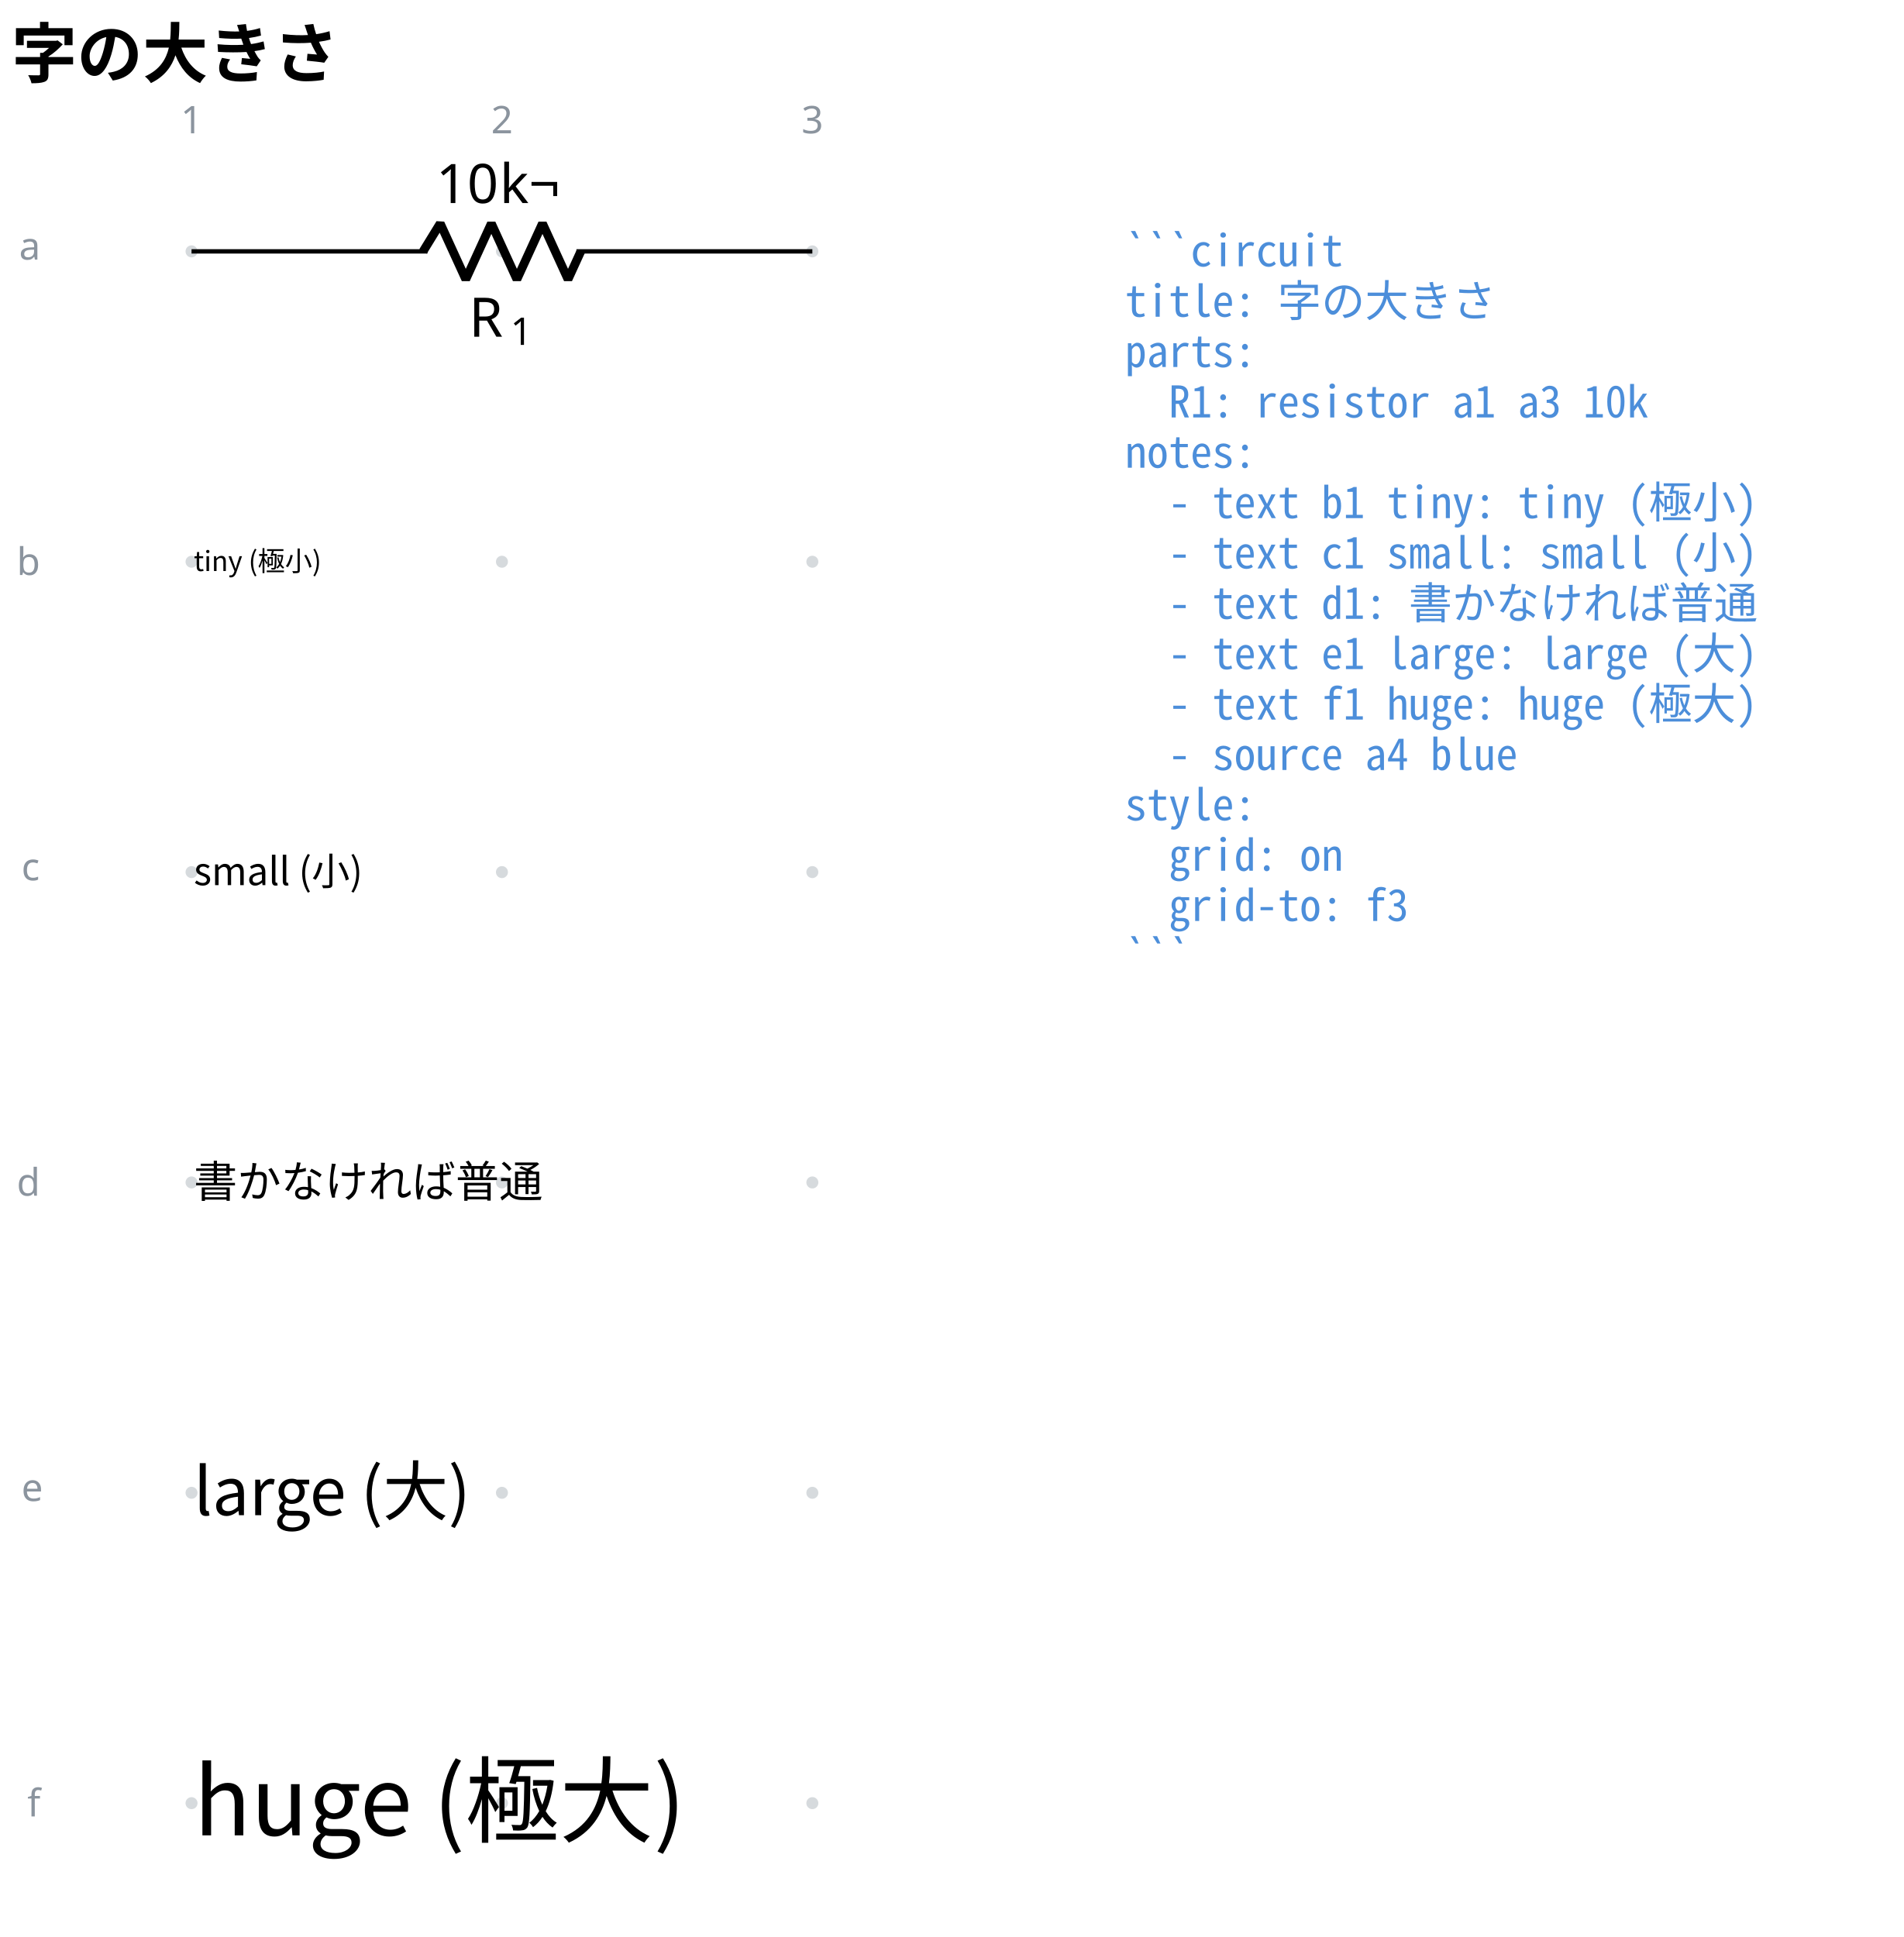
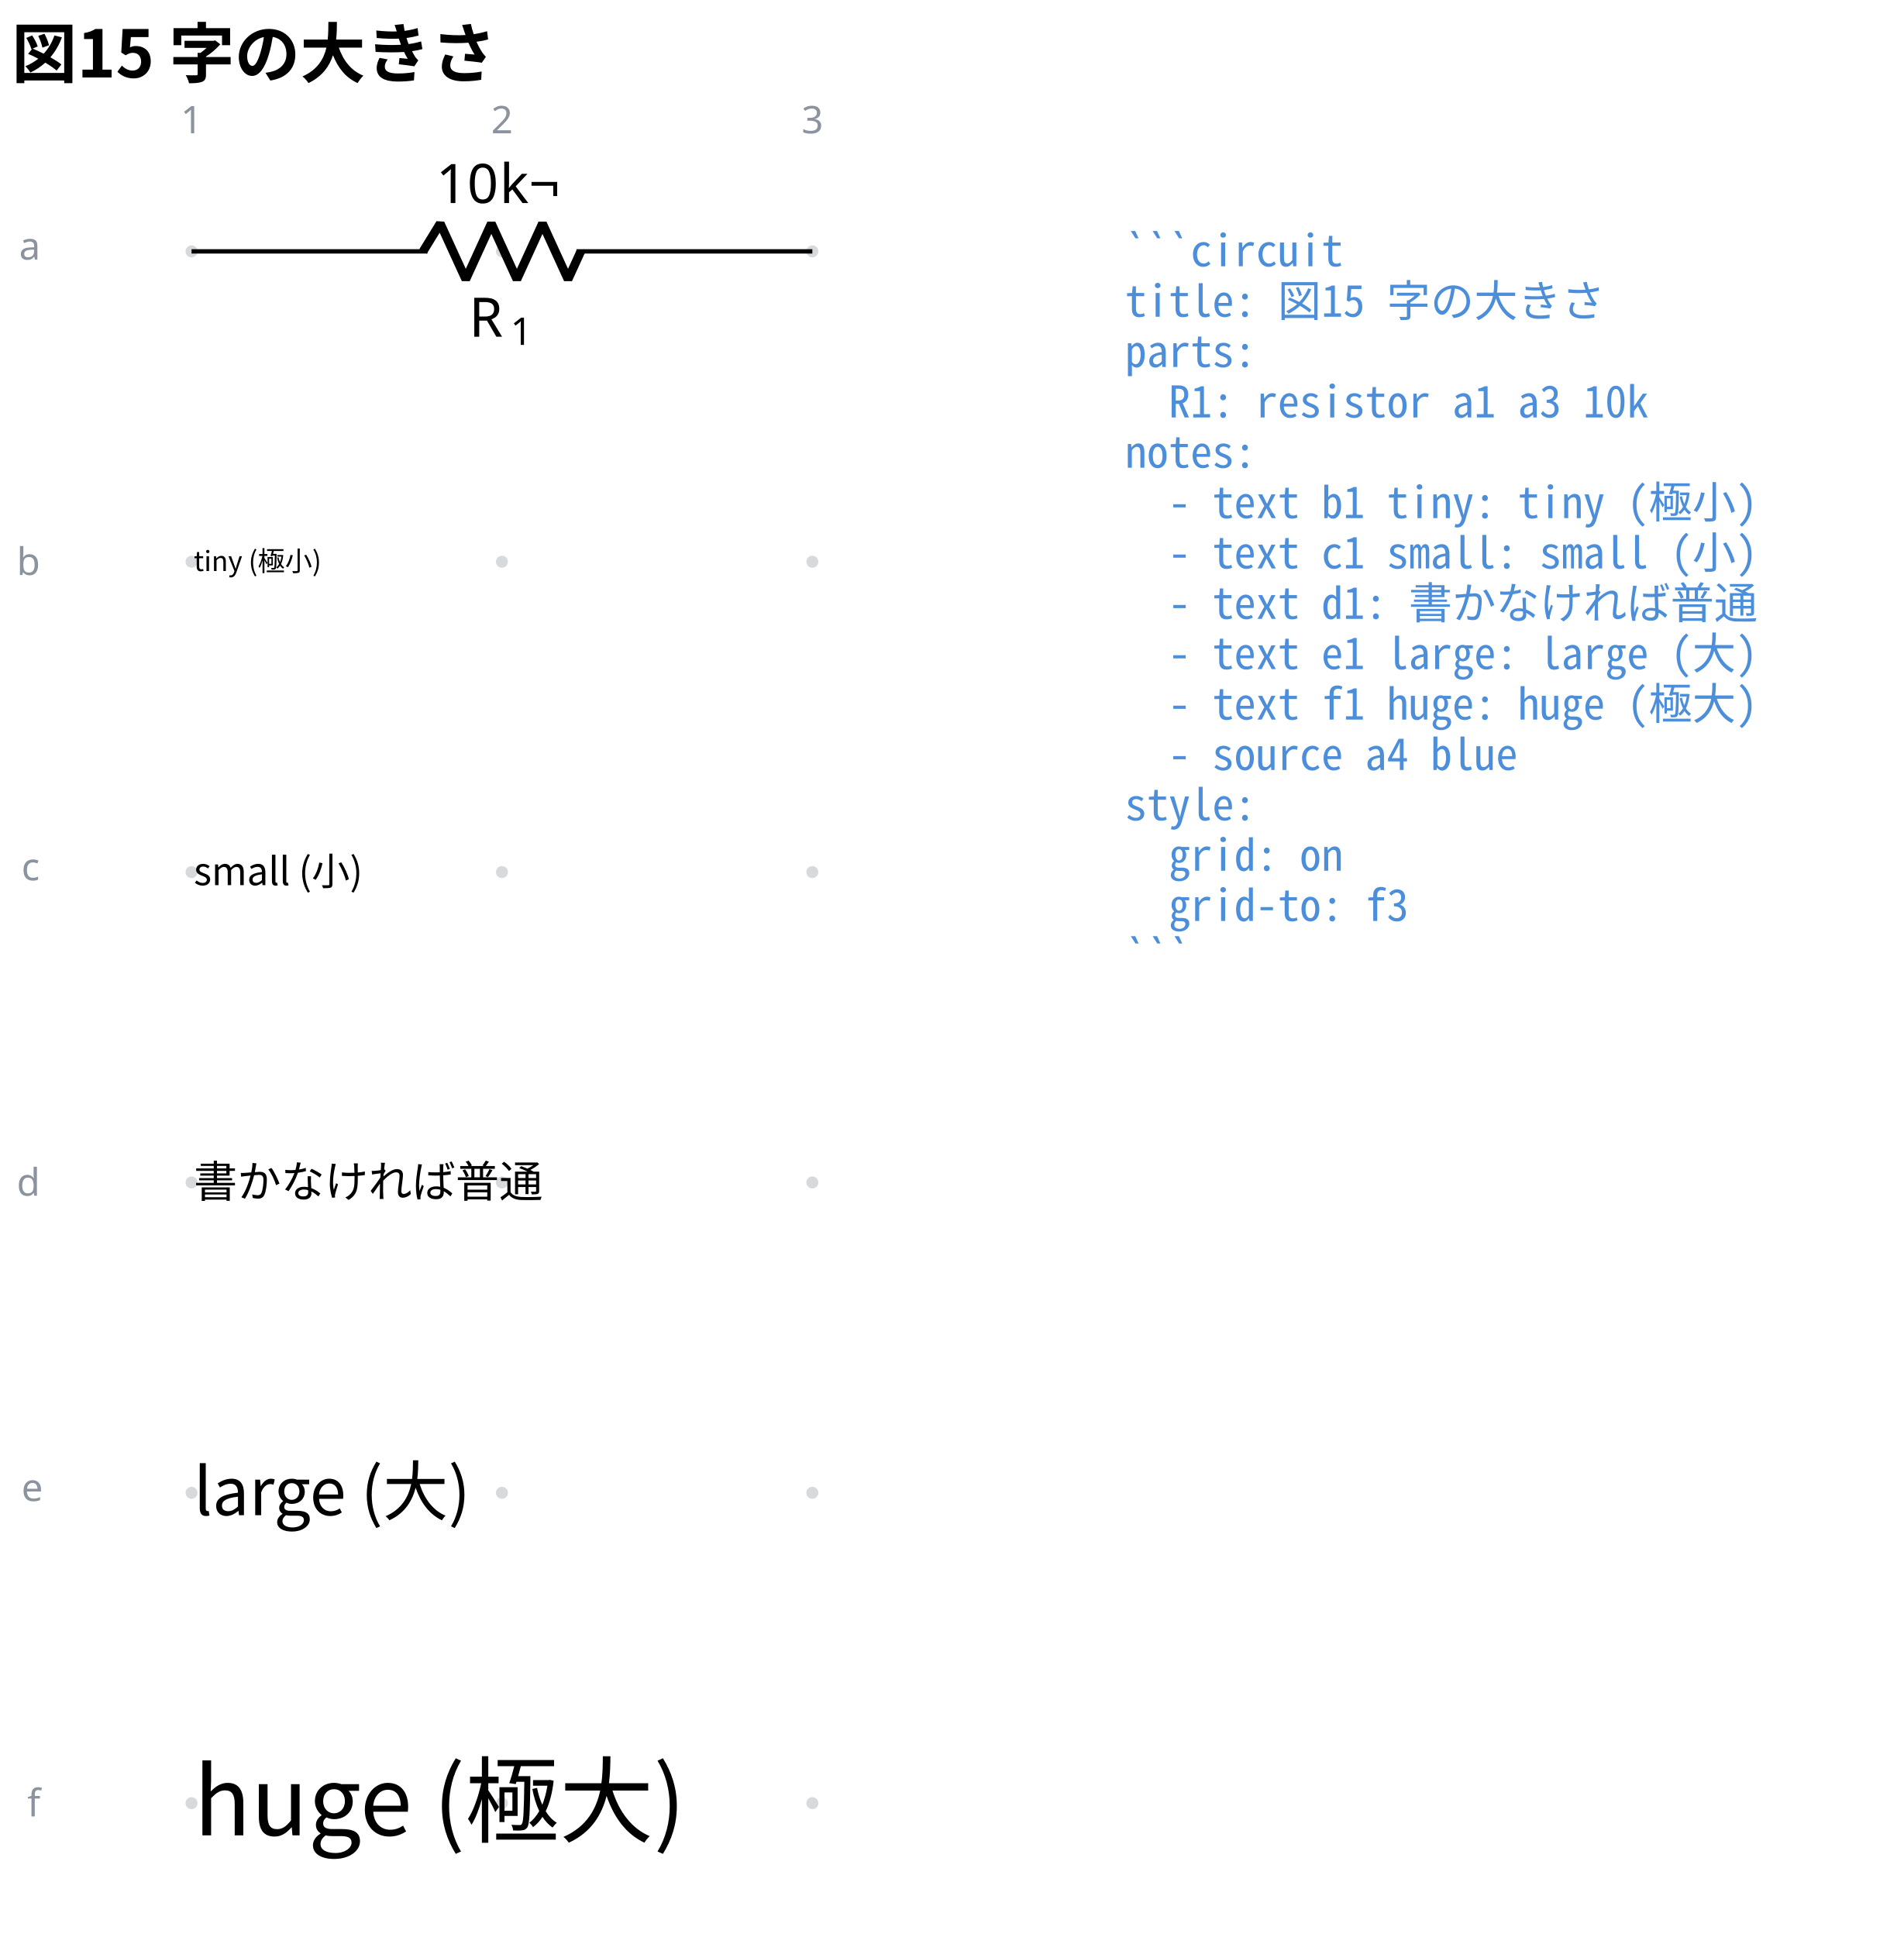
<svg xmlns="http://www.w3.org/2000/svg" data-circuit-fence="0.1.0" fill="currentColor" width="465.281" height="473.545" viewBox="-72 -72 348.96 355.159">
  <g stroke="currentColor" stroke-miterlimit="10" stroke-width=".8">
    <path fill="#8b949e" fill-opacity=".35" stroke="none" stroke-opacity=".35" d="M-35.787-25.909a1.1 1.1 0 1 0-2.2 0 1.1 1.1 0 0 0 2.2 0M-35.787 30.997a1.1 1.1 0 1 0-2.2 0 1.1 1.1 0 0 0 2.2 0M-35.787 87.902a1.1 1.1 0 1 0-2.2 0 1.1 1.1 0 0 0 2.2 0M-35.787 144.808a1.1 1.1 0 1 0-2.2 0 1.1 1.1 0 0 0 2.2 0M-35.787 201.713a1.1 1.1 0 1 0-2.2 0 1.1 1.1 0 0 0 2.2 0M-35.787 258.619a1.1 1.1 0 1 0-2.2 0 1.1 1.1 0 0 0 2.2 0M21.118-25.909a1.1 1.1 0 1 0-2.2 0 1.1 1.1 0 0 0 2.2 0M21.118 30.997a1.1 1.1 0 1 0-2.2 0 1.1 1.1 0 0 0 2.2 0M21.118 87.902a1.1 1.1 0 1 0-2.2 0 1.1 1.1 0 0 0 2.2 0M21.118 144.808a1.1 1.1 0 1 0-2.2 0 1.1 1.1 0 0 0 2.2 0M21.118 201.713a1.1 1.1 0 1 0-2.2 0 1.1 1.1 0 0 0 2.2 0M21.118 258.619a1.1 1.1 0 1 0-2.2 0 1.1 1.1 0 0 0 2.2 0M78.024-25.909a1.1 1.1 0 1 0-2.2 0 1.1 1.1 0 0 0 2.2 0M78.024 30.997a1.1 1.1 0 1 0-2.2 0 1.1 1.1 0 0 0 2.2 0M78.024 87.902a1.1 1.1 0 1 0-2.2 0 1.1 1.1 0 0 0 2.2 0M78.024 144.808a1.1 1.1 0 1 0-2.2 0 1.1 1.1 0 0 0 2.2 0M78.024 201.713a1.1 1.1 0 1 0-2.2 0 1.1 1.1 0 0 0 2.2 0M78.024 258.619a1.1 1.1 0 1 0-2.2 0 1.1 1.1 0 0 0 2.2 0m-1.1 0" />
    <g fill="#8b949e" stroke="#8b949e">
      <text x="-36.887" y="-25.909" fill="#8b949e" stroke="none" font-family="cmr7" font-size="7" transform="translate(-1.993 -21.645)">1</text>
    </g>
    <g fill="#8b949e" stroke="#8b949e">
      <text x="-36.887" y="-25.909" fill="#8b949e" stroke="none" font-family="cmr7" font-size="7" transform="translate(54.912 -21.645)">2</text>
    </g>
    <g fill="#8b949e" stroke="#8b949e">
      <text x="-36.887" y="-25.909" fill="#8b949e" stroke="none" font-family="cmr7" font-size="7" transform="translate(111.818 -21.645)">3</text>
    </g>
    <g fill="#8b949e" stroke="#8b949e">
      <text x="-36.887" y="-25.909" fill="#8b949e" stroke="none" font-family="cmr7" font-size="7" transform="translate(-31.62 1.507)">a</text>
    </g>
    <g fill="#8b949e" stroke="#8b949e">
      <text x="-36.887" y="-25.909" fill="#8b949e" stroke="none" font-family="cmr7" font-size="7" transform="translate(-32.05 59.336)">b</text>
    </g>
    <g fill="#8b949e" stroke="#8b949e">
      <text x="-36.887" y="-25.909" fill="#8b949e" stroke="none" font-family="cmr7" font-size="7" transform="translate(-31.189 115.318)">c</text>
    </g>
    <g fill="#8b949e" stroke="#8b949e">
      <text x="-36.887" y="-25.909" fill="#8b949e" stroke="none" font-family="cmr7" font-size="7" transform="translate(-32.05 173.147)">d</text>
    </g>
    <g fill="#8b949e" stroke="#8b949e">
      <text x="-36.887" y="-25.909" fill="#8b949e" stroke="none" font-family="cmr7" font-size="7" transform="translate(-31.189 229.129)">e</text>
    </g>
    <g fill="#8b949e" stroke="#8b949e">
      <text x="-36.887" y="-25.909" fill="#8b949e" stroke="none" font-family="cmr7" font-size="7" transform="translate(-30.112 286.958)">f</text>
    </g>
    <path fill="none" d="M-36.887-25.909h.4m-.4 0H6.36m27.315 0h43.248m-.4 0h.4" />
    <g stroke-linejoin="bevel" stroke-width="1.6">
      <path fill="none" d="m5.561-25.909 3.143-5.121 4.686 10.243 4.685-10.243 4.686 10.243 4.686-10.243 4.686 10.243 2.343-5.122" />
    </g>
    <g stroke="none">
      <text x="-36.887" y="-25.909" font-family="cmmi10" font-size="10" transform="translate(50.866 15.648)">R</text>
      <text x="-29.294" y="-24.409" font-family="cmr7" font-size="7" transform="translate(50.866 15.648)">1</text>
    </g>
    <g stroke="none" font-family="cmr10" font-size="10">
      <text x="-36.887" y="-25.909" transform="translate(44.822 -8.863)">10</text>
      <text x="-25.221" y="-25.909" transform="translate(44.822 -8.863)">k¬</text>
    </g>
    <g>
      <text x="-36.887" y="-25.909" fill="currentColor" stroke="none" font-family="'Noto Sans CJK JP','Noto Sans JP','Hiragino Sans','Yu Gothic',sans-serif" font-size="5" transform="translate(.4 58.605)">tiny (極小)</text>
    </g>
    <g>
      <text x="-36.887" y="-25.909" fill="currentColor" stroke="none" font-family="'Noto Sans CJK JP','Noto Sans JP','Hiragino Sans','Yu Gothic',sans-serif" font-size="7" transform="translate(.4 116.203)">small (小)</text>
    </g>
    <g>
      <text x="-36.887" y="-25.909" fill="currentColor" stroke="none" font-family="'Noto Sans CJK JP','Noto Sans JP','Hiragino Sans','Yu Gothic',sans-serif" font-size="8" transform="translate(.4 173.45)">書かなければ普通</text>
    </g>
    <g>
      <text x="-36.887" y="-25.909" fill="currentColor" stroke="none" font-family="'Noto Sans CJK JP','Noto Sans JP','Hiragino Sans','Yu Gothic',sans-serif" font-size="12" transform="translate(.4 231.722)">large (大)</text>
    </g>
    <g>
      <text x="-36.887" y="-25.909" fill="currentColor" stroke="none" font-family="'Noto Sans CJK JP','Noto Sans JP','Hiragino Sans','Yu Gothic',sans-serif" font-size="17.28" transform="translate(.4 290.43)">huge (極大)</text>
    </g>
    <g>
      <text x="-36.887" y="-25.909" fill="#4c8eda" stroke="none" font-family="'Noto Sans Mono CJK JP',ui-monospace,'SFMono-Regular',Consolas,'Liberation Mono',monospace" font-size="8" transform="translate(171.116 2.733)" xml:space="preserve">```circuit</text>
    </g>
    <g>
-       <text x="-36.887" y="-25.909" fill="#4c8eda" stroke="none" font-family="'Noto Sans Mono CJK JP',ui-monospace,'SFMono-Regular',Consolas,'Liberation Mono',monospace" font-size="8" transform="translate(171.116 11.98)" xml:space="preserve">title: 字の大きさ</text>
+       <text x="-36.887" y="-25.909" fill="#4c8eda" stroke="none" font-family="'Noto Sans Mono CJK JP',ui-monospace,'SFMono-Regular',Consolas,'Liberation Mono',monospace" font-size="8" transform="translate(171.116 11.98)" xml:space="preserve">title: 図15 字の大きさ</text>
    </g>
    <g>
      <text x="-36.887" y="-25.909" fill="#4c8eda" stroke="none" font-family="'Noto Sans Mono CJK JP',ui-monospace,'SFMono-Regular',Consolas,'Liberation Mono',monospace" font-size="8" transform="translate(171.116 21.2)" xml:space="preserve">parts:</text>
    </g>
    <g>
      <text x="-36.887" y="-25.909" fill="#4c8eda" stroke="none" font-family="'Noto Sans Mono CJK JP',ui-monospace,'SFMono-Regular',Consolas,'Liberation Mono',monospace" font-size="8" transform="translate(171.116 30.446)" xml:space="preserve">  R1: resistor a1 a3 10k</text>
    </g>
    <g>
      <text x="-36.887" y="-25.909" fill="#4c8eda" stroke="none" font-family="'Noto Sans Mono CJK JP',ui-monospace,'SFMono-Regular',Consolas,'Liberation Mono',monospace" font-size="8" transform="translate(171.116 39.665)" xml:space="preserve">notes:</text>
    </g>
    <g>
      <text x="-36.887" y="-25.909" fill="#4c8eda" stroke="none" font-family="'Noto Sans Mono CJK JP',ui-monospace,'SFMono-Regular',Consolas,'Liberation Mono',monospace" font-size="8" transform="translate(171.116 48.912)" xml:space="preserve">  - text b1 tiny: tiny (極小)</text>
    </g>
    <g>
      <text x="-36.887" y="-25.909" fill="#4c8eda" stroke="none" font-family="'Noto Sans Mono CJK JP',ui-monospace,'SFMono-Regular',Consolas,'Liberation Mono',monospace" font-size="8" transform="translate(171.116 58.131)" xml:space="preserve">  - text c1 small: small (小)</text>
    </g>
    <g>
      <text x="-36.887" y="-25.909" fill="#4c8eda" stroke="none" font-family="'Noto Sans Mono CJK JP',ui-monospace,'SFMono-Regular',Consolas,'Liberation Mono',monospace" font-size="8" transform="translate(171.116 67.378)" xml:space="preserve">  - text d1: 書かなければ普通</text>
    </g>
    <g>
      <text x="-36.887" y="-25.909" fill="#4c8eda" stroke="none" font-family="'Noto Sans Mono CJK JP',ui-monospace,'SFMono-Regular',Consolas,'Liberation Mono',monospace" font-size="8" transform="translate(171.116 76.596)" xml:space="preserve">  - text e1 large: large (大)</text>
    </g>
    <g>
      <text x="-36.887" y="-25.909" fill="#4c8eda" stroke="none" font-family="'Noto Sans Mono CJK JP',ui-monospace,'SFMono-Regular',Consolas,'Liberation Mono',monospace" font-size="8" transform="translate(171.116 85.844)" xml:space="preserve">  - text f1 huge: huge (極大)</text>
    </g>
    <g>
      <text x="-36.887" y="-25.909" fill="#4c8eda" stroke="none" font-family="'Noto Sans Mono CJK JP',ui-monospace,'SFMono-Regular',Consolas,'Liberation Mono',monospace" font-size="8" transform="translate(171.116 95.091)" xml:space="preserve">  - source a4 blue</text>
    </g>
    <g>
      <text x="-36.887" y="-25.909" fill="#4c8eda" stroke="none" font-family="'Noto Sans Mono CJK JP',ui-monospace,'SFMono-Regular',Consolas,'Liberation Mono',monospace" font-size="8" transform="translate(171.116 104.31)" xml:space="preserve">style:</text>
    </g>
    <g>
      <text x="-36.887" y="-25.909" fill="#4c8eda" stroke="none" font-family="'Noto Sans Mono CJK JP',ui-monospace,'SFMono-Regular',Consolas,'Liberation Mono',monospace" font-size="8" transform="translate(171.116 113.557)" xml:space="preserve">  grid: on</text>
    </g>
    <g>
      <text x="-36.887" y="-25.909" fill="#4c8eda" stroke="none" font-family="'Noto Sans Mono CJK JP',ui-monospace,'SFMono-Regular',Consolas,'Liberation Mono',monospace" font-size="8" transform="translate(171.116 122.775)" xml:space="preserve">  grid-to: f3</text>
    </g>
    <g>
      <text x="-36.887" y="-25.909" fill="#4c8eda" stroke="none" font-family="'Noto Sans Mono CJK JP',ui-monospace,'SFMono-Regular',Consolas,'Liberation Mono',monospace" font-size="8" transform="translate(171.116 132.023)" xml:space="preserve">```</text>
    </g>
    <g>
-       <text x="-36.887" y="-25.909" fill="currentColor" stroke="none" font-family="'Noto Sans CJK JP','Noto Sans JP','Hiragino Sans','Yu Gothic',sans-serif" font-size="12" transform="translate(-32.983 -31.889)" font-weight="bold">字の大きさ</text>
+       <text x="-36.887" y="-25.909" fill="currentColor" stroke="none" font-family="'Noto Sans CJK JP','Noto Sans JP','Hiragino Sans','Yu Gothic',sans-serif" font-size="12" transform="translate(-32.983 -31.889)" font-weight="bold">図15 字の大きさ</text>
    </g>
  </g>
</svg>
